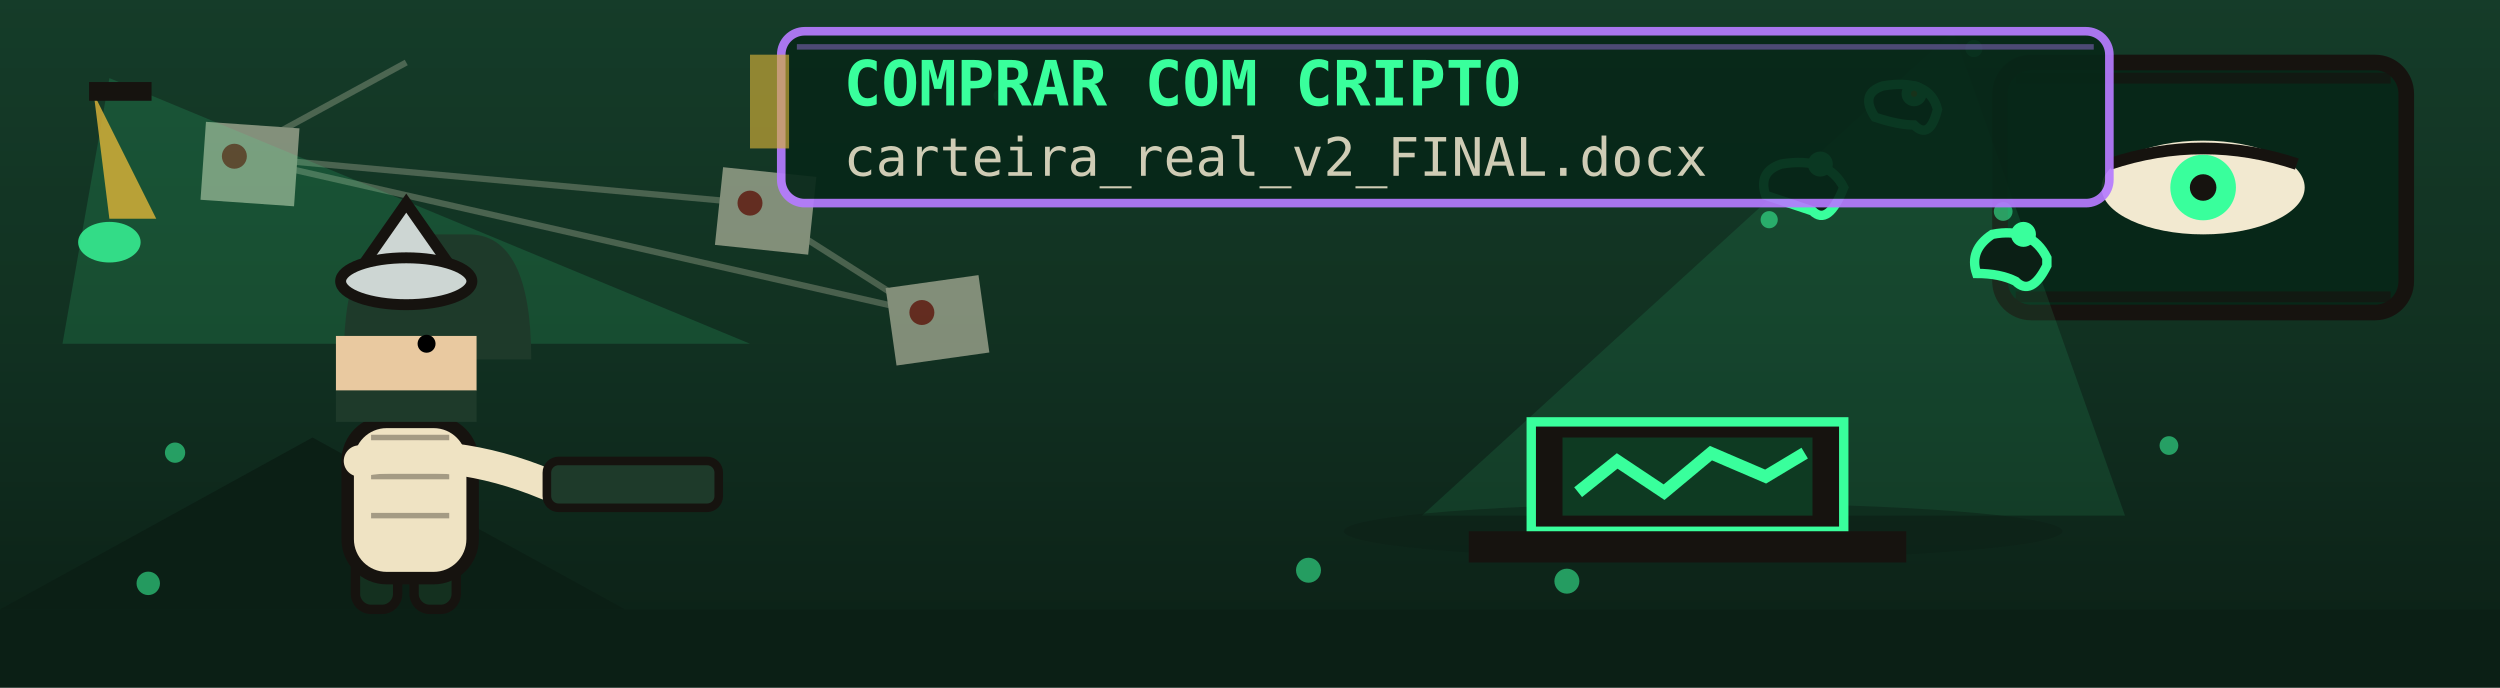
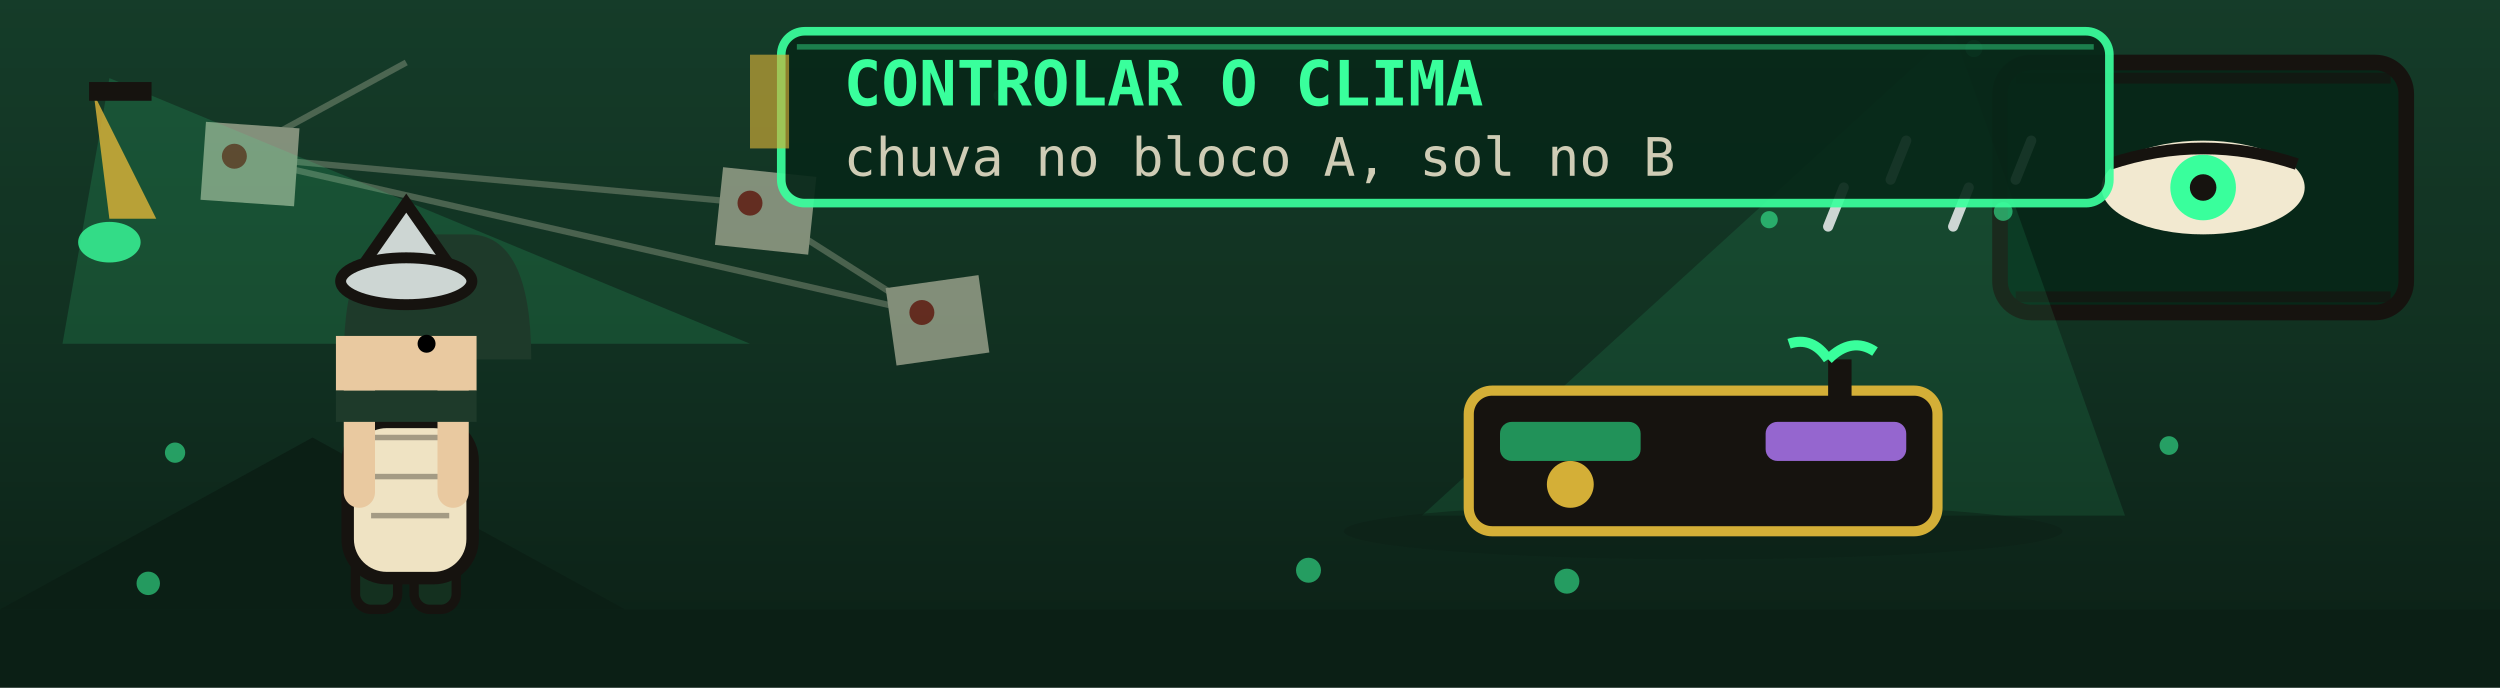
- <svg xmlns="http://www.w3.org/2000/svg" viewBox="0 0 320 88" preserveAspectRatio="xMidYMid slice" role="img" aria-label="COMPRAR COM CRIPTO">
+ <svg xmlns="http://www.w3.org/2000/svg" viewBox="0 0 320 88" preserveAspectRatio="xMidYMid slice" role="img" aria-label="CONTROLAR O CLIMA">
  <defs>
    <linearGradient id="wall" x1="0" y1="0" x2="0" y2="1">
      <stop offset="0" stop-color="#17422E" />
      <stop offset="1" stop-color="#0B1F15" />
    </linearGradient>
  </defs>
  <rect width="320" height="88" fill="url(#wall)" />
  <rect y="0" width="320" height="44" fill="#12301F" opacity=".35" />
  <path d="M0 78 L40 56 L80 78 Z" fill="#0B1F15" />
  <rect y="78" width="320" height="10" fill="#0B1F15" />
  <g class="board" opacity=".5">
    <path d="M30 20 L96 26 M30 20 L118 40 M96 26 L118 40 M52 8 L30 20" stroke="#F2E9D0" stroke-width=".8" opacity=".5" />
    <rect x="92" y="22" width="12" height="10" fill="#F2E9D0" transform="rotate(6 98 27)" />
    <rect x="114" y="36" width="12" height="10" fill="#F2E9D0" transform="rotate(-8 120 41)" />
    <rect x="26" y="16" width="12" height="10" fill="#F2E9D0" transform="rotate(4 32 21)" />
    <circle cx="30" cy="20" r="1.6" fill="#B3261E" />
    <circle cx="96" cy="26" r="1.6" fill="#B3261E" />
    <circle cx="118" cy="40" r="1.6" fill="#B3261E" />
  </g>
  <g class="eye">
    <rect x="256" y="8" width="52" height="32" rx="4" fill="#072718" stroke="#16130F" stroke-width="2" />
    <path d="M258 10 h48 M258 38 h48" stroke="#16130F" stroke-width="1.4" opacity=".7" />
    <ellipse cx="282" cy="24" rx="13" ry="6" fill="#F2E9D0" />
    <circle cx="282" cy="24" r="4.2" fill="#39FF9C" />
    <circle cx="282" cy="24" r="1.7" fill="#16130F" />
    <path d="M270 21 q12 -4 24 0" fill="none" stroke="#16130F" stroke-width="1.5" />
  </g>
  <g class="beam" opacity=".14">
    <polygon points="14,10 8,44 96,44" fill="#39FF9C" />
  </g>
  <g class="spotlight" opacity=".10">
    <polygon points="250,4 182,66 272,66" fill="#39FF9C" />
  </g>
  <g class="lamp">
    <path d="M12 12 l8 16 h-6 z" fill="#D4AF37" opacity=".85" />
    <rect x="11.4" y="10.5" width="8" height="2.4" fill="#16130F" />
    <ellipse cx="14" cy="31" rx="4" ry="2.6" fill="#39FF9C" opacity=".8" />
  </g>
  <g class="dust" fill="#39FF9C">
    <circle cx="22.408" cy="57.94" r="1.3" opacity=".55" />
    <circle cx="226.456" cy="28.12" r="1.1" opacity=".55" />
    <circle cx="256.408" cy="27.07" r="1.2" opacity=".55" />
    <circle cx="200.56" cy="74.39" r="1.6" opacity=".55" />
    <circle cx="18.976" cy="74.67" r="1.5" opacity=".55" />
    <circle cx="167.488" cy="72.99" r="1.6" opacity=".55" />
    <circle cx="252.664" cy="6.21" r="1.1" opacity=".55" />
    <circle cx="277.624" cy="57.03" r="1.2" opacity=".55" />
    <circle cx="45.184" cy="67.6" r="0.7" opacity=".55" />
    <circle cx="127.864" cy="12.23" r="0.7" opacity=".55" />
  </g>
  <g class="char">
    <rect x="45.5" y="65" width="5.4" height="13" rx="2" fill="#14301F" stroke="#16130F" stroke-width="1.2" />
    <rect x="53" y="65" width="5.4" height="13" rx="2" fill="#14301F" stroke="#16130F" stroke-width="1.2" />
    <rect x="44.5" y="54" width="16" height="20" rx="5" fill="#EFE3C3" stroke="#16130F" stroke-width="1.6" />
    <path d="M47.5 56 l10 0 M47.5 61 l10 0 M47.5 66 l10 0" stroke="#16130F" stroke-width=".7" opacity=".35" />
-     <path d="M46 59 Q58 57 70 62" fill="none" stroke="#EFE3C3" stroke-width="4" stroke-linecap="round" />
-     <rect x="70" y="59" width="22" height="6" rx="1.5" fill="#1E3A2A" stroke="#16130F" stroke-width="1.1" />
+     <path d="M46 63 V46 M58 63 V42" stroke="#E9C9A0" stroke-width="4" stroke-linecap="round" />
    <path d="M44 46 q0 -16 8 -16 l8 0 q8 0 8 16 z" fill="#1E3A2A" />
    <rect x="43" y="43" width="18" height="7" fill="#E9C9A0" />
    <circle cx="54.6" cy="44" r="1.15" fill="{ink}" />
    <circle cx="54.6" cy="44" r=".4" fill="{paper}" />
    <rect x="43" y="50" width="18" height="4" fill="#1E3A2A" />
    <polygon points="45,36 52,26 59,36" fill="#CDD6D3" stroke="#16130F" stroke-width="1.4" />
    <ellipse cx="52" cy="36" rx="8.4" ry="3" fill="#CDD6D3" stroke="#16130F" stroke-width="1.4" />
  </g>
  <g class="spot spot-throb" transform="translate(20 16)">
    <ellipse cx="198" cy="52" rx="46" ry="3.6" fill="#0B1F15" opacity=".5" />
-     <rect x="176" y="38" width="40" height="14" fill="#16130F" stroke="#39FF9C" stroke-width="1.2" />
-     <rect x="180" y="40" width="32" height="10" fill="#0E3A22" />
-     <path d="M182 47 l5 -4 6 4 6 -5 7 3 5 -3" fill="none" stroke="#39FF9C" stroke-width="1.6" />
-     <rect x="168" y="52" width="56" height="4" fill="#16130F" />
+     <rect x="168" y="34" width="60" height="18" rx="3" fill="#16130F" stroke="#D4AF37" stroke-width="1.3" />
+     <rect x="172" y="38" width="18" height="5" rx="1.5" fill="#24B26B" opacity=".8" />
+     <rect x="206" y="38" width="18" height="5" rx="1.5" fill="#B57BFF" opacity=".8" />
+     <circle cx="181" cy="46" r="3" fill="#D4AF37" />
+     <rect x="214" y="30" width="3" height="5" fill="#16130F" />
+     <path d="M214 30 q3 -3 6 -1 M214 30 q-2 -3 -5 -2" stroke="#39FF9C" stroke-width="1.3" fill="none" />
  </g>
-   <g class="prop prop-rise">
-     <g fill="#0B1F15" stroke="#39FF9C" stroke-width="1.2">
-       <path d="M236 24 q-2 -4 -8 -3 q-3 1 -2 4 q3 1 6 2 q2 2 4 -3 z" />
-       <circle cx="233" cy="21" r="1" fill="#39FF9C" />
-       <path d="M262 33 q-2 -4 -7 -3 q-3 2 -2 5 q3 0 5 1 q2 2 4 -2 z" />
-       <circle cx="259" cy="30" r="1" fill="#39FF9C" />
-       <path d="M248 14 q-1 -4 -7 -3 q-3 1 -1 4 q3 1 5 1 q2 2 3 -2 z" />
-       <circle cx="245" cy="12" r="1" fill="#D4AF37" />
+   <g class="prop prop-rain">
+     <g stroke="#CDD6D3" stroke-width="1.3" stroke-linecap="round">
+       <path d="M236 24 l-2 5" />
+       <path d="M244 18 l-2 5" />
+       <path d="M252 24 l-2 5" />
+       <path d="M260 18 l-2 5" />
    </g>
  </g>
  <g class="tag">
-     <rect x="100" y="4" width="170" height="22" rx="3" fill="#072718" stroke="#B57BFF" stroke-width="1.1" opacity=".92" />
-     <path d="M102 6 h166" stroke="#B57BFF" stroke-width=".7" opacity=".4" />
+     <rect x="100" y="4" width="170" height="22" rx="3" fill="#072718" stroke="#39FF9C" stroke-width="1.1" opacity=".92" />
+     <path d="M102 6 h166" stroke="#39FF9C" stroke-width=".7" opacity=".4" />
    <rect x="96" y="7" width="5" height="12" fill="#D4AF37" opacity=".65" />
-     <text x="108" y="13.5" font-family="monospace" font-size="8" font-weight="700" fill="#39FF9C">COMPRAR COM CRIPTO</text>
-     <text x="108" y="22.5" font-family="monospace" font-size="6.8" fill="#F2E9D0" opacity=".85">carteira_real_v2_FINAL.docx</text>
+     <text x="108" y="13.5" font-family="monospace" font-size="8" font-weight="700" fill="#39FF9C">CONTROLAR O CLIMA</text>
+     <text x="108" y="22.5" font-family="monospace" font-size="6.8" fill="#F2E9D0" opacity=".85">chuva no bloco A, sol no B</text>
  </g>
</svg>
